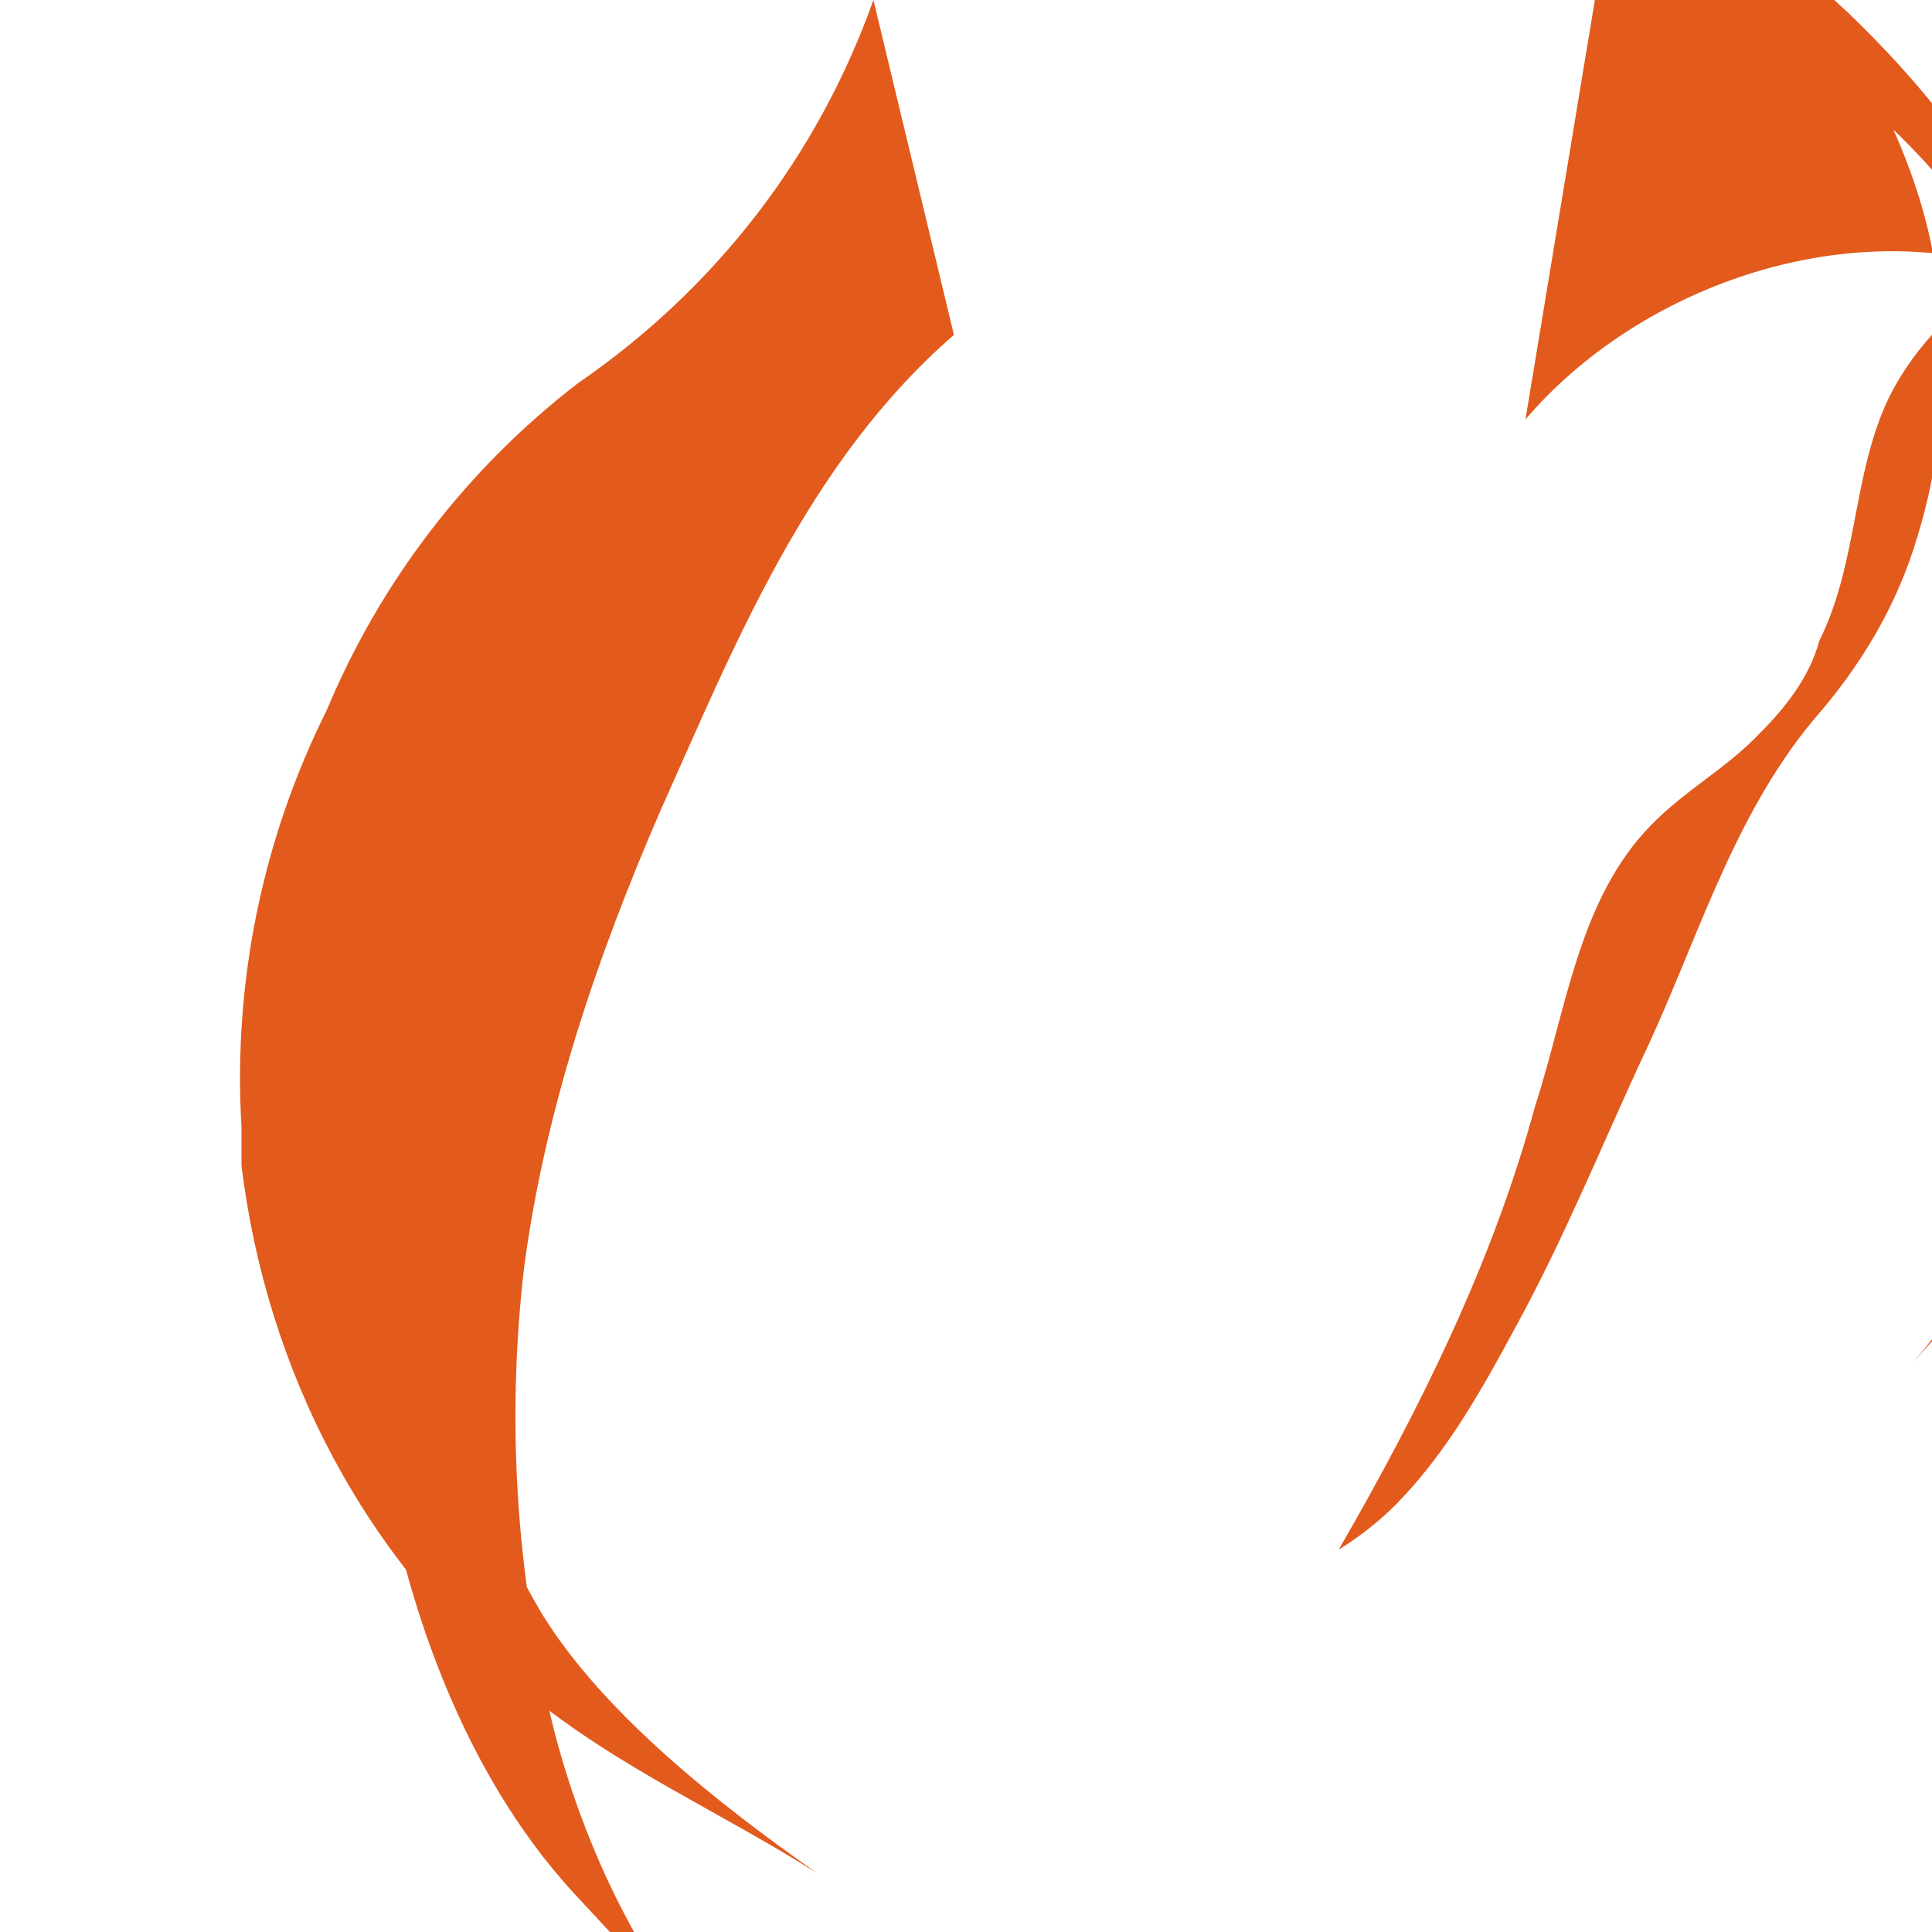
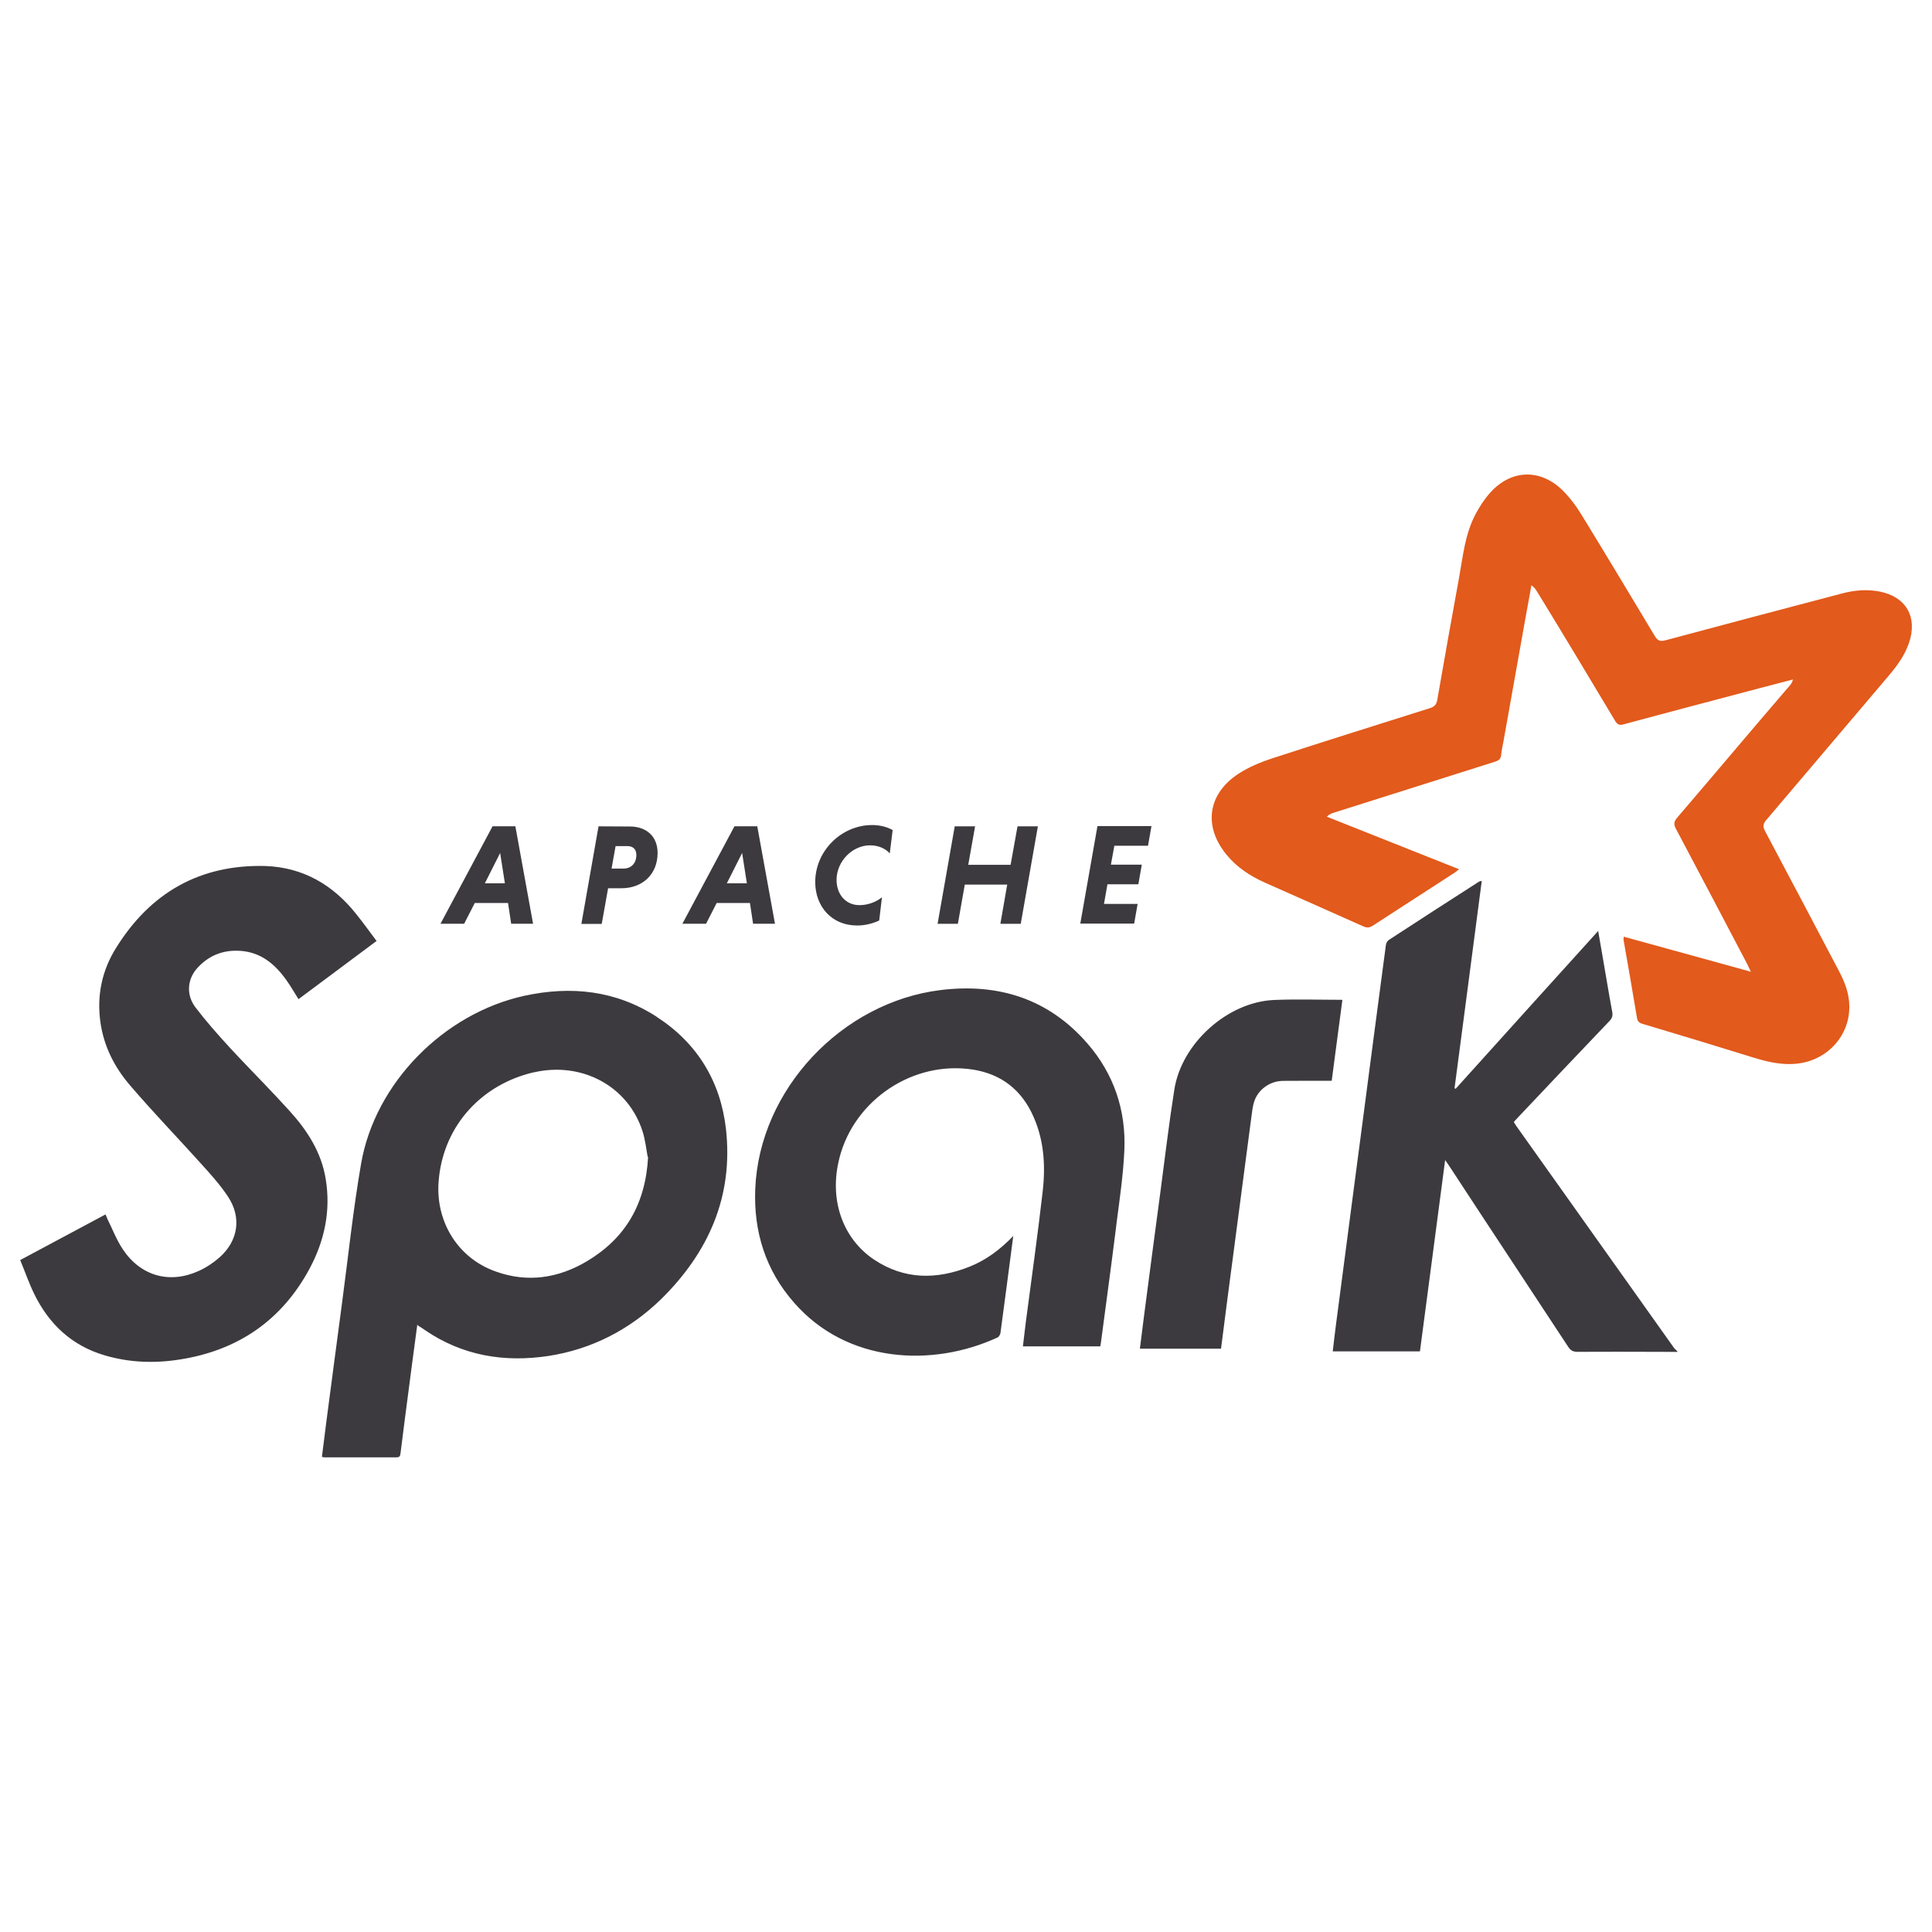
- <svg xmlns="http://www.w3.org/2000/svg" viewBox="0 0 24 24" fill="none">
-   <path d="M10.85 0c-.694 1.950-1.967 3.59-3.67 4.76a9.969 9.969 0 00-3.12 4.06A10.22 10.22 0 003 14v.48c.31 2.54 1.53 4.93 3.58 6.58 1.12.909 2.39 1.46 3.57 2.21-1.22-.86-2.64-1.97-3.41-3.21-1.06-1.77-1.38-3.77-1.38-5.79 0-1.75.31-3.49.91-5.14.31-.84.75-1.71 1.35-2.4-1.32 1.15-2.18 2.83-2.58 4.15-.64 2.14-.65 4.37-.4 6.54.27 2.24 1.05 4.54 2.5 6.11l1.56 1.68c-1.01-1.21-1.67-2.88-1.94-4.26a15.944 15.944 0 01-.25-5.2c.26-1.97.91-3.87 1.69-5.67.92-2.05 1.82-4.33 3.65-5.92zm8.1 5.21c1.4-1.64 3.92-2.53 6.03-1.87-.63.41-1.18.92-1.52 1.61-.45.94-.38 2.05-.86 3.01-.12.45-.42.83-.75 1.16-.4.42-.92.7-1.33 1.12-.91.92-1.06 2.3-1.45 3.5-.53 1.95-1.43 3.76-2.44 5.51.26-.16.5-.35.71-.56.63-.64 1.07-1.43 1.49-2.21.58-1.06 1.04-2.18 1.54-3.27.69-1.43 1.12-3.02 2.16-4.27.58-.66 1.04-1.42 1.29-2.28.33-1.07.39-2.2.23-3.29-.09-.61-.28-1.2-.53-1.76 1.07 1.03 1.89 2.32 2.37 3.76.54 1.67.6 3.45.42 5.19-.23 2.31-1.05 4.62-2.55 6.37.28-.32.58-.62.81-.97.64-.93 1.22-1.9 1.59-2.97.43-1.2.67-2.45.89-3.7.21-1.4.24-2.83.06-4.23-.3-2.34-1.33-4.65-3.13-6.25-.31-.27-.64-.52-.97-.76 1.87 1.93 2.83 4.61 2.64 7.23 0-.47-.09-.93-.22-1.38-.42-1.46-1.39-2.7-2.47-3.74-.92-.86-1.98-1.6-3.14-2.12-.57-.26-1.16-.5-1.79-.64-.13-.03-.27-.06-.41-.08.88.2 1.7.56 2.47 1z" fill="#E25A1C" />
+ <svg xmlns="http://www.w3.org/2000/svg" fill="none" viewBox="0 0 24 24" id="Apache-Spark--Streamline-Svg-Logos" height="24" width="24">
+   <path fill="#e25a1c" d="M21.746 12.063c-0.02 -0.044 -0.03 -0.065 -0.041 -0.086 -0.294 -0.56 -0.588 -1.12 -0.886 -1.681 -0.03 -0.056 -0.026 -0.089 0.015 -0.138 0.469 -0.547 0.931 -1.098 1.4 -1.643 0.017 -0.019 0.031 -0.04 0.038 -0.074 -0.136 0.035 -0.273 0.071 -0.41 0.107 -0.565 0.15 -1.135 0.299 -1.696 0.451 -0.053 0.014 -0.076 -0.001 -0.103 -0.045 -0.321 -0.537 -0.644 -1.075 -0.969 -1.605 -0.017 -0.028 -0.035 -0.055 -0.07 -0.078 -0.026 0.143 -0.052 0.285 -0.078 0.428 -0.09 0.505 -0.18 1.007 -0.27 1.514 -0.01 0.054 -0.023 0.109 -0.028 0.164 -0.004 0.052 -0.031 0.071 -0.079 0.086 -0.667 0.21 -1.332 0.421 -1.998 0.632 -0.029 0.009 -0.058 0.021 -0.089 0.05 0.545 0.216 1.09 0.433 1.643 0.653 -0.02 0.016 -0.033 0.028 -0.048 0.038 -0.341 0.22 -0.682 0.441 -1.022 0.662 -0.041 0.027 -0.073 0.03 -0.119 0.01 -0.407 -0.183 -0.818 -0.363 -1.226 -0.545 -0.183 -0.082 -0.347 -0.19 -0.475 -0.347 -0.29 -0.354 -0.232 -0.757 0.154 -1.007 0.126 -0.081 0.27 -0.141 0.413 -0.188 0.653 -0.213 1.31 -0.418 1.961 -0.624 0.055 -0.018 0.08 -0.042 0.091 -0.101 0.088 -0.506 0.178 -1.014 0.27 -1.514 0.049 -0.27 0.074 -0.547 0.206 -0.795 0.05 -0.095 0.111 -0.188 0.183 -0.268 0.26 -0.289 0.623 -0.3 0.901 -0.025 0.093 0.093 0.173 0.202 0.241 0.315 0.303 0.494 0.601 0.992 0.901 1.491 0.035 0.059 0.067 0.071 0.132 0.054 0.731 -0.196 1.461 -0.389 2.195 -0.582 0.151 -0.04 0.304 -0.054 0.459 -0.025 0.337 0.063 0.484 0.319 0.37 0.646 -0.052 0.148 -0.142 0.273 -0.242 0.392 -0.51 0.6 -1.022 1.204 -1.529 1.802 -0.042 0.049 -0.043 0.084 -0.014 0.139 0.306 0.576 0.609 1.151 0.916 1.734 0.073 0.138 0.129 0.282 0.13 0.44 0.004 0.36 -0.26 0.656 -0.618 0.709 -0.201 0.029 -0.387 -0.014 -0.575 -0.072 -0.458 -0.142 -0.916 -0.281 -1.378 -0.419 -0.043 -0.013 -0.059 -0.03 -0.067 -0.075 -0.053 -0.323 -0.111 -0.646 -0.167 -0.969 -0.001 -0.009 0.001 -0.018 0.003 -0.038 0.523 0.145 1.045 0.287 1.582 0.436" stroke-width="0.25" />
+   <path fill="#3c3a3e" d="m18.407 10.943 -0.169 1.29c-0.056 0.429 -0.112 0.856 -0.169 1.284l0.013 0.009c0.587 -0.65 1.173 -1.302 1.771 -1.961l0.047 0.271 0.063 0.368c0.021 0.123 0.042 0.245 0.065 0.368 0.009 0.049 -0.004 0.08 -0.037 0.114 -0.379 0.397 -0.757 0.795 -1.135 1.196 -0.017 0.017 -0.032 0.035 -0.051 0.056l0.023 0.037c0.004 0.006 0.008 0.012 0.012 0.018l0.651 0.916 1.302 1.832c0.012 0.017 0.029 0.03 0.043 0.044l-0 0.009 -0.245 -0.001c-0.33 -0.001 -0.661 -0.002 -0.994 -0 -0.055 0 -0.086 -0.016 -0.116 -0.062 -0.489 -0.745 -0.984 -1.491 -1.469 -2.233l-0.022 -0.033c-0.01 -0.015 -0.022 -0.032 -0.038 -0.054l-0.196 1.49c-0.039 0.296 -0.078 0.591 -0.117 0.886h-1.083l0.018 -0.156c0.006 -0.051 0.012 -0.102 0.019 -0.153 0.079 -0.608 0.159 -1.211 0.238 -1.816l0.08 -0.606c0.101 -0.772 0.202 -1.544 0.305 -2.316 0.003 -0.023 0.018 -0.052 0.037 -0.064 0.372 -0.243 0.746 -0.484 1.12 -0.724 0.005 -0.004 0.013 -0.004 0.032 -0.009Zm-1.737 1.476 0.005 0.007 -0.099 0.749c-0.011 0.083 -0.022 0.167 -0.033 0.251l-0.364 -0c-0.08 -0 -0.16 0 -0.24 0.001 -0.162 0.001 -0.31 0.106 -0.359 0.257 -0.019 0.059 -0.026 0.123 -0.034 0.185l-0.303 2.301c-0.025 0.194 -0.05 0.388 -0.075 0.584H14.16l0.044 -0.348c0.004 -0.029 0.007 -0.057 0.011 -0.086l0.098 -0.748c0.033 -0.249 0.066 -0.497 0.099 -0.743 0.057 -0.431 0.108 -0.863 0.176 -1.294 0.09 -0.575 0.662 -1.09 1.242 -1.113 0.277 -0.012 0.555 -0.002 0.84 -0.002Zm-8.515 0.211c0.506 0.326 0.795 0.802 0.863 1.393 0.094 0.84 -0.216 1.537 -0.81 2.12 -0.392 0.379 -0.863 0.62 -1.4 0.702 -0.548 0.082 -1.063 -0.005 -1.526 -0.32l-0.026 -0.018c-0.017 -0.012 -0.036 -0.023 -0.065 -0.041l-0.007 -0.012 -0.07 0.524 -0.022 0.17c-0.04 0.301 -0.079 0.603 -0.117 0.908 -0.004 0.035 -0.015 0.048 -0.053 0.048 -0.297 -0.001 -0.595 0.001 -0.893 0 -0.007 0 -0.014 -0.002 -0.03 -0.007l0.036 -0.285c0.006 -0.048 0.012 -0.095 0.018 -0.143 0.066 -0.5 0.131 -0.999 0.198 -1.499 0.076 -0.572 0.136 -1.143 0.234 -1.711 0.173 -1.007 1.03 -1.87 2.029 -2.089 0.581 -0.126 1.135 -0.067 1.643 0.26Zm-4.856 -1.872c0.467 0.017 0.84 0.235 1.128 0.599 0.043 0.054 0.084 0.108 0.126 0.164l0.125 0.168 -0.97 0.723c-0.052 -0.082 -0.098 -0.164 -0.153 -0.24 -0.14 -0.196 -0.314 -0.342 -0.567 -0.36 -0.21 -0.015 -0.391 0.054 -0.534 0.21 -0.128 0.139 -0.145 0.336 -0.025 0.493 0.132 0.173 0.276 0.336 0.423 0.496 0.07 0.076 0.141 0.151 0.212 0.225l0.214 0.223c0.107 0.112 0.213 0.224 0.317 0.339 0.22 0.242 0.397 0.513 0.451 0.848 0.065 0.394 -0.014 0.765 -0.2 1.113 -0.344 0.64 -0.886 1.014 -1.605 1.128 -0.316 0.051 -0.631 0.041 -0.939 -0.05 -0.41 -0.12 -0.695 -0.389 -0.878 -0.765 -0.065 -0.134 -0.114 -0.276 -0.173 -0.419l1.06 -0.567 0.02 0.048c0.004 0.01 0.008 0.019 0.013 0.029 0.012 0.024 0.024 0.048 0.035 0.073l0.034 0.074c0.034 0.074 0.07 0.146 0.115 0.213 0.222 0.329 0.579 0.429 0.939 0.266 0.093 -0.042 0.183 -0.101 0.26 -0.169 0.233 -0.207 0.277 -0.497 0.104 -0.757 -0.099 -0.15 -0.223 -0.285 -0.344 -0.419 -0.289 -0.321 -0.59 -0.632 -0.871 -0.961 -0.195 -0.226 -0.327 -0.487 -0.369 -0.787 -0.046 -0.33 0.02 -0.64 0.192 -0.916 0.426 -0.69 1.045 -1.045 1.862 -1.022Zm3.333 2.562c-0.644 0.15 -1.109 0.652 -1.179 1.309l-0.002 0.023c-0.05 0.492 0.215 0.969 0.707 1.143 0.397 0.143 0.78 0.083 1.136 -0.129 0.47 -0.282 0.724 -0.7 0.757 -1.294h-0.005c-0.017 -0.084 -0.028 -0.208 -0.066 -0.324 -0.182 -0.559 -0.755 -0.863 -1.347 -0.727Zm5.958 2.029 -0.003 0.006c-0.054 0.416 -0.106 0.81 -0.159 1.204 -0.003 0.02 -0.019 0.047 -0.035 0.055 -0.81 0.374 -1.87 0.322 -2.528 -0.431 -0.356 -0.404 -0.505 -0.886 -0.483 -1.416 0.052 -1.234 1.075 -2.316 2.301 -2.468 0.715 -0.088 1.34 0.105 1.824 0.662 0.33 0.379 0.483 0.833 0.46 1.332 -0.014 0.303 -0.058 0.603 -0.097 0.903l-0.01 0.082c-0.058 0.465 -0.122 0.931 -0.183 1.393l-0.003 0.02c-0.002 0.01 -0.004 0.021 -0.006 0.034h-0.961l0.025 -0.211c0.004 -0.035 0.009 -0.07 0.013 -0.105 0.07 -0.537 0.147 -1.075 0.208 -1.612 0.038 -0.335 0.014 -0.667 -0.139 -0.977 -0.163 -0.329 -0.435 -0.504 -0.795 -0.542 -0.743 -0.079 -1.453 0.438 -1.605 1.166 -0.104 0.483 0.06 0.946 0.445 1.204 0.375 0.249 0.772 0.25 1.181 0.089 0.207 -0.082 0.383 -0.212 0.551 -0.387Z" stroke-width="0.25" />
+   <path fill="#3c3a3e" d="M6.023 10.973h0.249l-0.059 -0.377 -0.19 0.377Zm0.289 0.244h-0.414l-0.132 0.258h-0.294l0.647 -1.211h0.283l0.22 1.211h-0.272l-0.039 -0.258Zm1.483 -0.706h-0.148l-0.05 0.279h0.148c0.089 0 0.16 -0.059 0.16 -0.169 0 -0.07 -0.04 -0.107 -0.101 -0.11l-0.009 -0Zm-0.359 -0.246 0.389 0.002c0.203 0 0.344 0.121 0.344 0.329 0 0.262 -0.185 0.438 -0.448 0.438h-0.167l-0.079 0.443H7.222l0.213 -1.211Zm1.593 0.708h0.249l-0.059 -0.377 -0.19 0.377Zm0.288 0.244h-0.414l-0.132 0.258h-0.294l0.647 -1.211h0.283l0.22 1.211h-0.272l-0.039 -0.258Zm1.605 0.218 -0 0c-0.086 0.039 -0.179 0.062 -0.274 0.062 -0.32 0 -0.521 -0.24 -0.521 -0.54 0 -0.385 0.323 -0.708 0.708 -0.708 0.096 0 0.183 0.023 0.254 0.062l-0.036 0.29c-0.053 -0.059 -0.139 -0.1 -0.245 -0.1 -0.22 0 -0.416 0.199 -0.416 0.43 0 0.176 0.111 0.313 0.285 0.313 0.107 0 0.21 -0.041 0.279 -0.098l-0.034 0.288Zm1.59 -0.446h-0.527l-0.086 0.487h-0.252l0.213 -1.211h0.253l-0.085 0.478h0.526l0.086 -0.478h0.253l-0.213 1.211h-0.253l0.085 -0.487Zm0.908 0.483 0.213 -1.21h0.671l-0.043 0.244h-0.418l-0.043 0.235h0.384l-0.043 0.244h-0.384l-0.043 0.244h0.418l-0.043 0.244H13.419Z" stroke-width="0.25" />
</svg>
